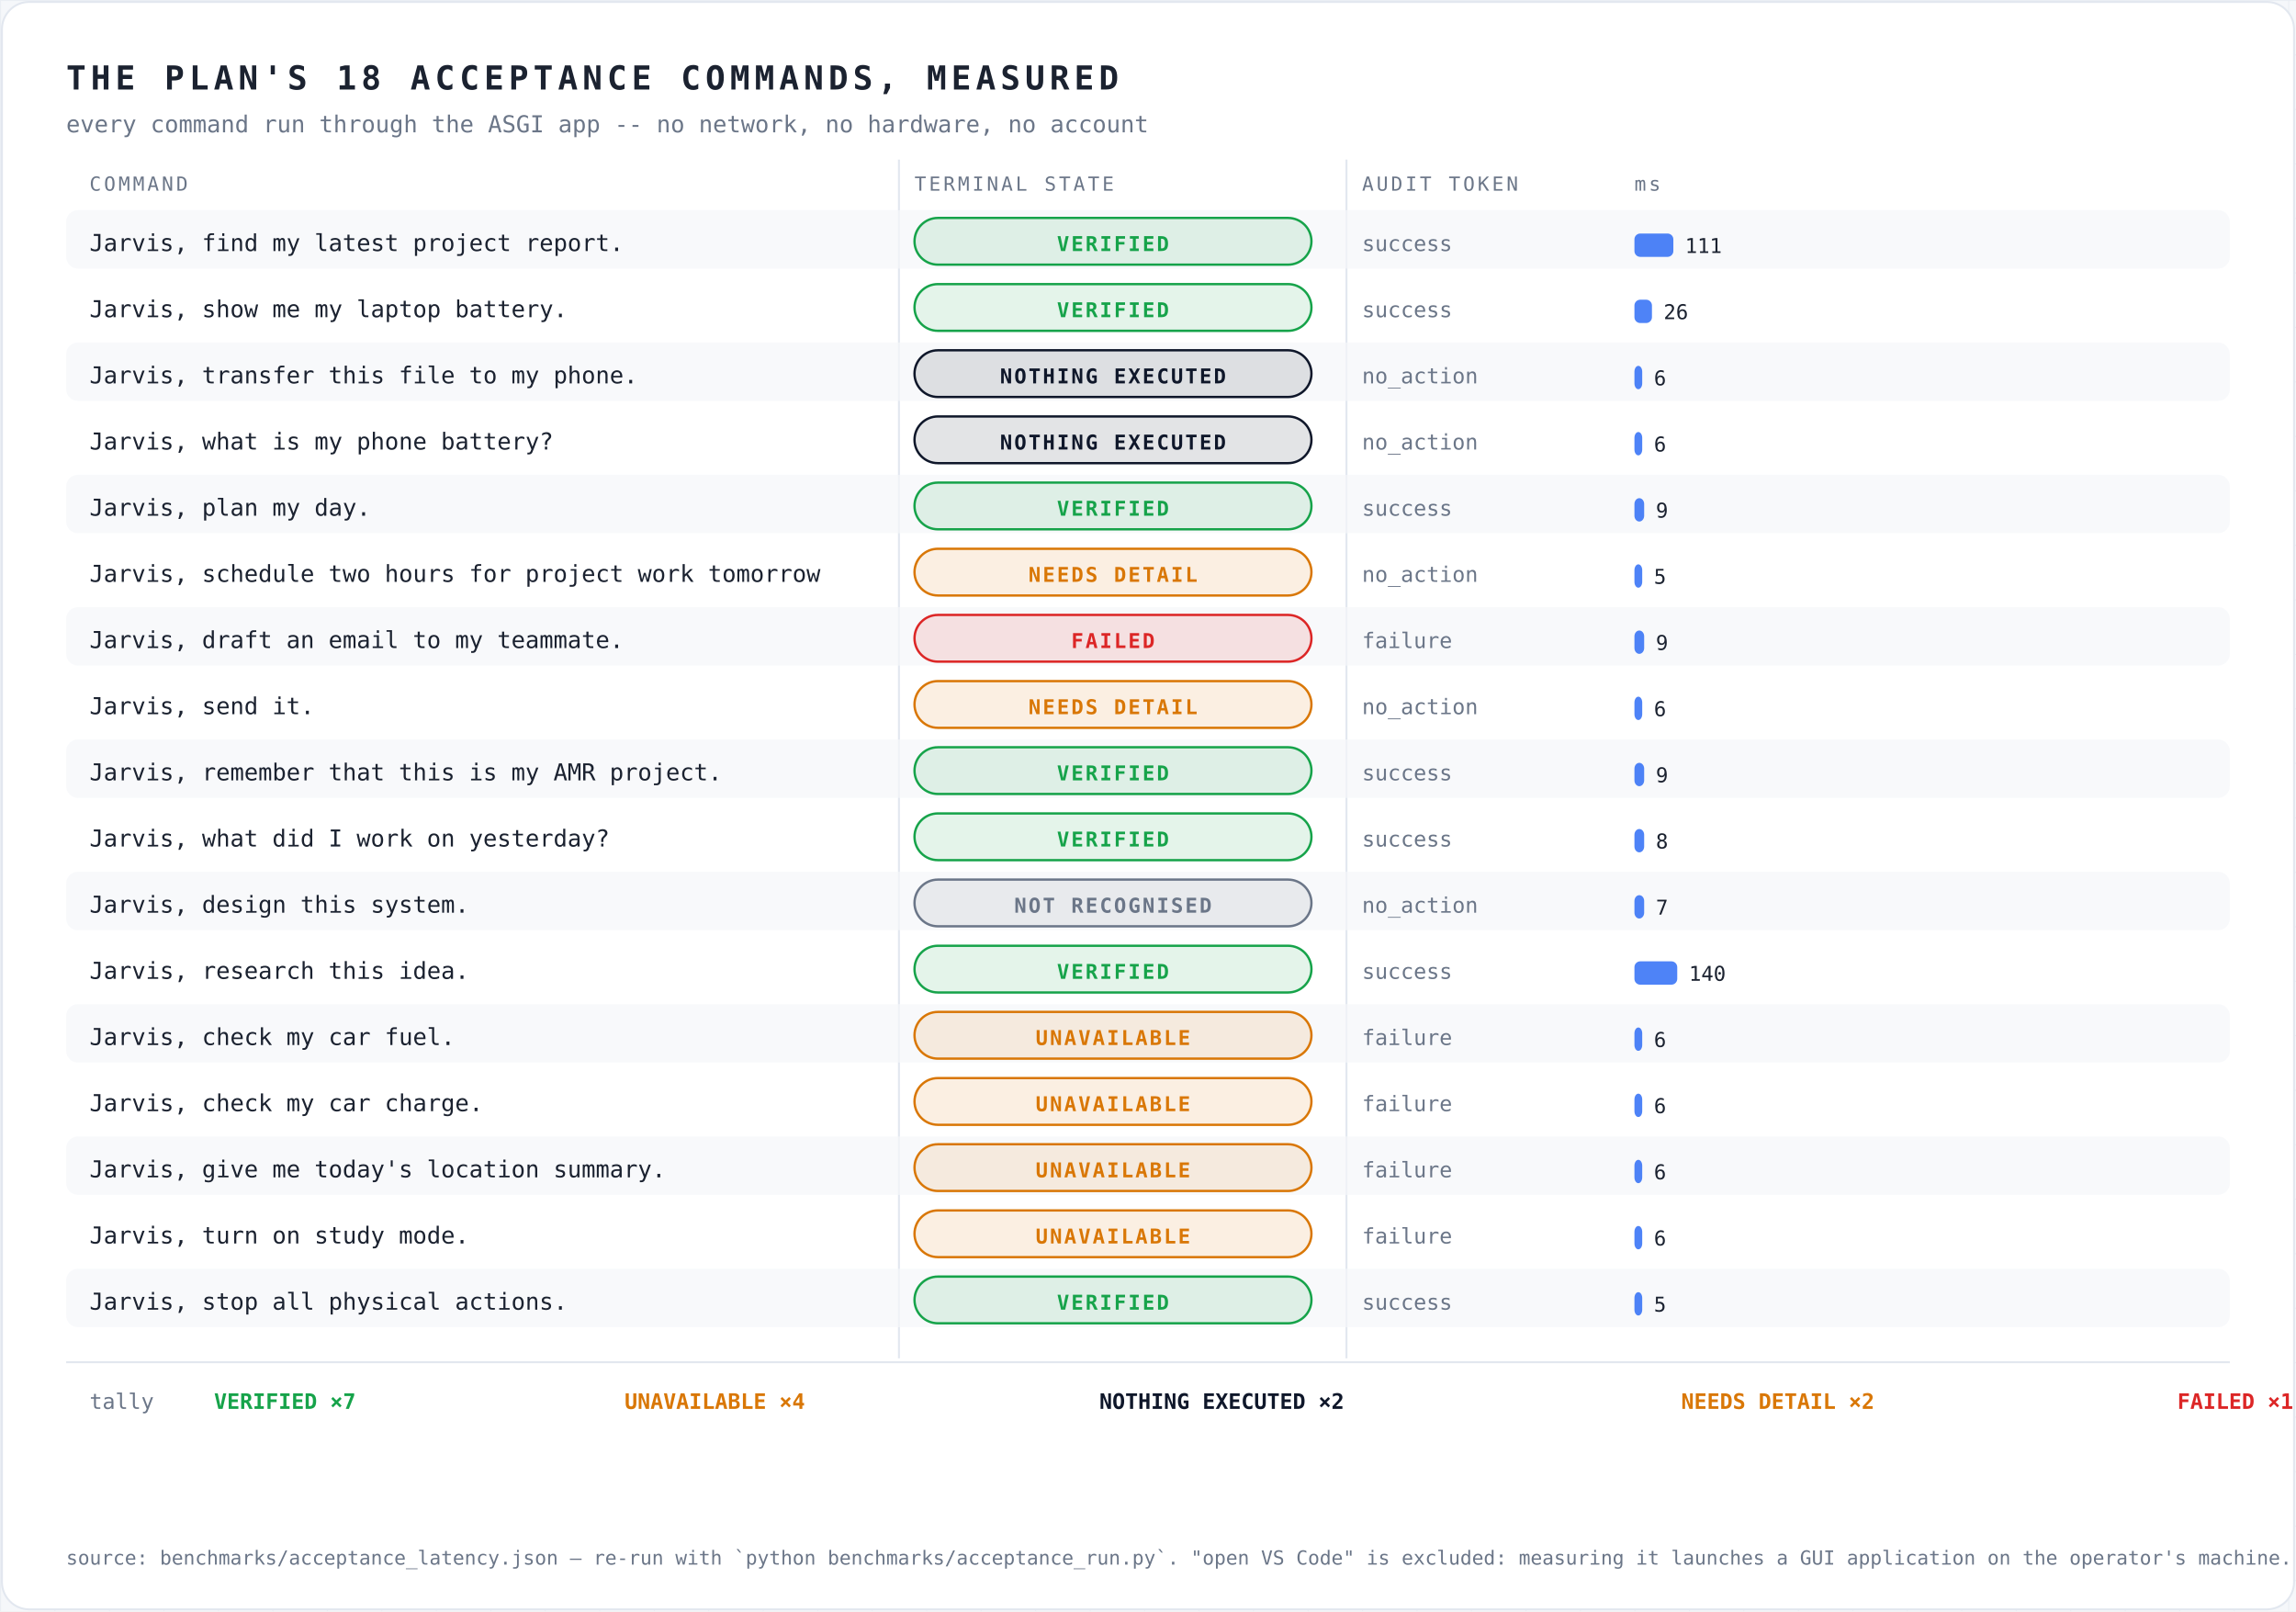
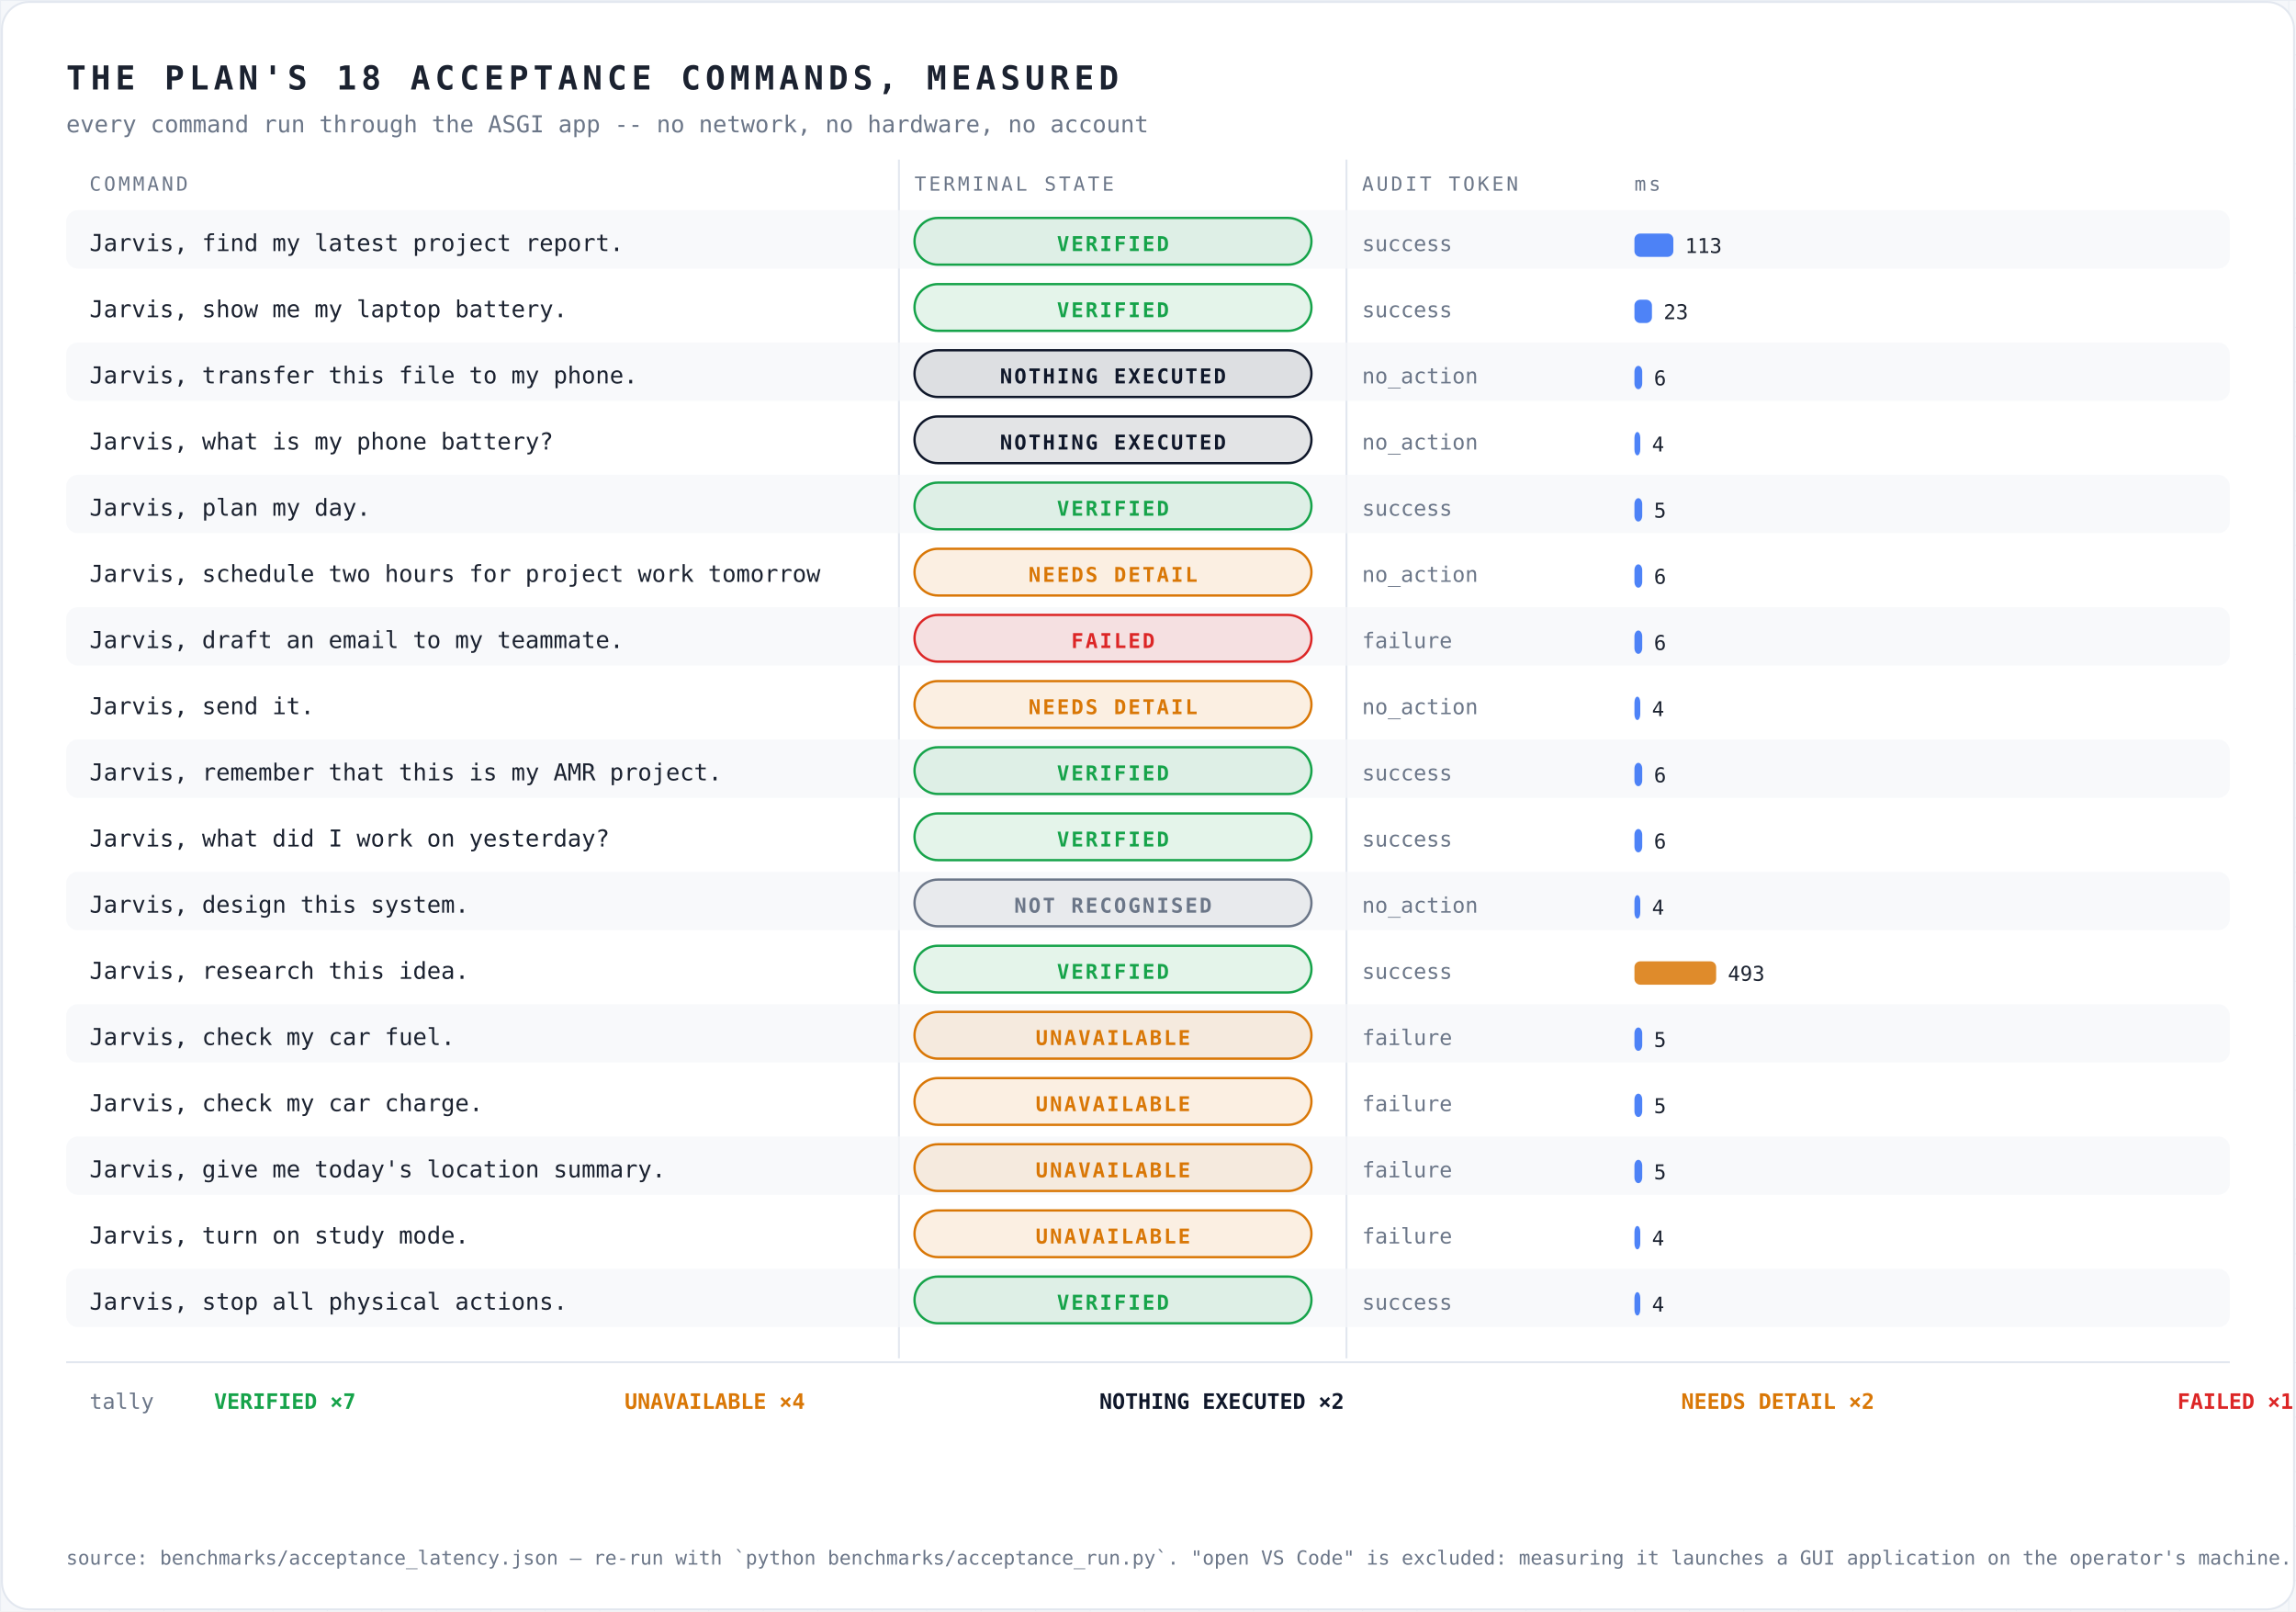
<svg xmlns="http://www.w3.org/2000/svg" width="1180" height="828" viewBox="0 0 1180 828" role="img" aria-label="THE PLAN'S 18 ACCEPTANCE COMMANDS, MEASURED: every command run through the ASGI app -- no network, no hardware, no account">
  <defs>
    <pattern id="grid" width="28" height="28" patternUnits="userSpaceOnUse">
      <path d="M28 0H0v28" fill="none" stroke="#e2e7ef" stroke-width="1" />
    </pattern>
  </defs>
  <rect width="100%" height="100%" fill="#f5f7fa" />
  <rect width="100%" height="100%" fill="url(#grid)" opacity=".55" />
  <rect x="1" y="1" width="1178" height="826" rx="14" fill="#ffffff" stroke="#e2e7ef" />
  <text x="34" y="46" font-family="ui-monospace, 'SF Mono', Menlo, Consolas, monospace" font-size="17" font-weight="700" letter-spacing="2.4" fill="#1b2230">THE PLAN'S 18 ACCEPTANCE COMMANDS, MEASURED</text>
  <text x="34" y="68" font-family="ui-monospace, 'SF Mono', Menlo, Consolas, monospace" font-size="12" fill="#6b7688">every command run through the ASGI app -- no network, no hardware, no account</text>
  <text x="46" y="98" font-family="ui-monospace, 'SF Mono', Menlo, Consolas, monospace" font-size="10" letter-spacing="1.4" fill="#6b7688">COMMAND</text>
  <text x="470" y="98" font-family="ui-monospace, 'SF Mono', Menlo, Consolas, monospace" font-size="10" letter-spacing="1.4" fill="#6b7688">TERMINAL STATE</text>
  <text x="700" y="98" font-family="ui-monospace, 'SF Mono', Menlo, Consolas, monospace" font-size="10" letter-spacing="1.4" fill="#6b7688">AUDIT TOKEN</text>
  <text x="840" y="98" font-family="ui-monospace, 'SF Mono', Menlo, Consolas, monospace" font-size="10" letter-spacing="1.4" fill="#6b7688">ms</text>
  <line x1="462" y1="82" x2="462" y2="698" stroke="#e2e7ef" />
  <line x1="692" y1="82" x2="692" y2="698" stroke="#e2e7ef" />
  <rect x="34" y="108" width="1112" height="30" rx="6" fill="#f5f7fa" opacity=".7" />
  <text x="46" y="129" font-family="ui-monospace, 'SF Mono', Menlo, Consolas, monospace" font-size="12" fill="#1b2230">Jarvis, find my latest project report.</text>
  <rect x="470" y="112" width="204" height="24" rx="12" fill="#16a34a" opacity=".12" />
  <rect x="470" y="112" width="204" height="24" rx="12" fill="none" stroke="#16a34a" stroke-width="1.2" />
  <text x="572.0" y="129" text-anchor="middle" font-family="ui-monospace, 'SF Mono', Menlo, Consolas, monospace" font-size="10.5" font-weight="700" letter-spacing="1" fill="#16a34a">VERIFIED</text>
  <text x="700" y="129" font-family="ui-monospace, 'SF Mono', Menlo, Consolas, monospace" font-size="11" fill="#6b7688">success</text>
  <rect x="840" y="120" width="20" height="12" rx="3" fill="#2f6df6" opacity=".85" />
-   <text x="866" y="130" font-family="ui-monospace, 'SF Mono', Menlo, Consolas, monospace" font-size="10.5" fill="#1b2230">111</text>
+   <text x="866" y="130" font-family="ui-monospace, 'SF Mono', Menlo, Consolas, monospace" font-size="10.5" fill="#1b2230">113</text>
  <text x="46" y="163" font-family="ui-monospace, 'SF Mono', Menlo, Consolas, monospace" font-size="12" fill="#1b2230">Jarvis, show me my laptop battery.</text>
  <rect x="470" y="146" width="204" height="24" rx="12" fill="#16a34a" opacity=".12" />
  <rect x="470" y="146" width="204" height="24" rx="12" fill="none" stroke="#16a34a" stroke-width="1.2" />
  <text x="572.0" y="163" text-anchor="middle" font-family="ui-monospace, 'SF Mono', Menlo, Consolas, monospace" font-size="10.5" font-weight="700" letter-spacing="1" fill="#16a34a">VERIFIED</text>
  <text x="700" y="163" font-family="ui-monospace, 'SF Mono', Menlo, Consolas, monospace" font-size="11" fill="#6b7688">success</text>
  <rect x="840" y="154" width="9" height="12" rx="3" fill="#2f6df6" opacity=".85" />
-   <text x="855" y="164" font-family="ui-monospace, 'SF Mono', Menlo, Consolas, monospace" font-size="10.5" fill="#1b2230">26</text>
+   <text x="855" y="164" font-family="ui-monospace, 'SF Mono', Menlo, Consolas, monospace" font-size="10.5" fill="#1b2230">23</text>
  <rect x="34" y="176" width="1112" height="30" rx="6" fill="#f5f7fa" opacity=".7" />
  <text x="46" y="197" font-family="ui-monospace, 'SF Mono', Menlo, Consolas, monospace" font-size="12" fill="#1b2230">Jarvis, transfer this file to my phone.</text>
  <rect x="470" y="180" width="204" height="24" rx="12" fill="#0f172a" opacity=".12" />
  <rect x="470" y="180" width="204" height="24" rx="12" fill="none" stroke="#0f172a" stroke-width="1.2" />
  <text x="572.0" y="197" text-anchor="middle" font-family="ui-monospace, 'SF Mono', Menlo, Consolas, monospace" font-size="10.5" font-weight="700" letter-spacing="1" fill="#0f172a">NOTHING EXECUTED</text>
  <text x="700" y="197" font-family="ui-monospace, 'SF Mono', Menlo, Consolas, monospace" font-size="11" fill="#6b7688">no_action</text>
  <rect x="840" y="188" width="4" height="12" rx="3" fill="#2f6df6" opacity=".85" />
  <text x="850" y="198" font-family="ui-monospace, 'SF Mono', Menlo, Consolas, monospace" font-size="10.5" fill="#1b2230">6</text>
  <text x="46" y="231" font-family="ui-monospace, 'SF Mono', Menlo, Consolas, monospace" font-size="12" fill="#1b2230">Jarvis, what is my phone battery?</text>
  <rect x="470" y="214" width="204" height="24" rx="12" fill="#0f172a" opacity=".12" />
  <rect x="470" y="214" width="204" height="24" rx="12" fill="none" stroke="#0f172a" stroke-width="1.2" />
  <text x="572.0" y="231" text-anchor="middle" font-family="ui-monospace, 'SF Mono', Menlo, Consolas, monospace" font-size="10.5" font-weight="700" letter-spacing="1" fill="#0f172a">NOTHING EXECUTED</text>
  <text x="700" y="231" font-family="ui-monospace, 'SF Mono', Menlo, Consolas, monospace" font-size="11" fill="#6b7688">no_action</text>
-   <rect x="840" y="222" width="4" height="12" rx="3" fill="#2f6df6" opacity=".85" />
-   <text x="850" y="232" font-family="ui-monospace, 'SF Mono', Menlo, Consolas, monospace" font-size="10.5" fill="#1b2230">6</text>
+   <rect x="840" y="222" width="3" height="12" rx="3" fill="#2f6df6" opacity=".85" />
+   <text x="849" y="232" font-family="ui-monospace, 'SF Mono', Menlo, Consolas, monospace" font-size="10.5" fill="#1b2230">4</text>
  <rect x="34" y="244" width="1112" height="30" rx="6" fill="#f5f7fa" opacity=".7" />
  <text x="46" y="265" font-family="ui-monospace, 'SF Mono', Menlo, Consolas, monospace" font-size="12" fill="#1b2230">Jarvis, plan my day.</text>
  <rect x="470" y="248" width="204" height="24" rx="12" fill="#16a34a" opacity=".12" />
  <rect x="470" y="248" width="204" height="24" rx="12" fill="none" stroke="#16a34a" stroke-width="1.2" />
  <text x="572.0" y="265" text-anchor="middle" font-family="ui-monospace, 'SF Mono', Menlo, Consolas, monospace" font-size="10.5" font-weight="700" letter-spacing="1" fill="#16a34a">VERIFIED</text>
  <text x="700" y="265" font-family="ui-monospace, 'SF Mono', Menlo, Consolas, monospace" font-size="11" fill="#6b7688">success</text>
-   <rect x="840" y="256" width="5" height="12" rx="3" fill="#2f6df6" opacity=".85" />
-   <text x="851" y="266" font-family="ui-monospace, 'SF Mono', Menlo, Consolas, monospace" font-size="10.5" fill="#1b2230">9</text>
+   <rect x="840" y="256" width="4" height="12" rx="3" fill="#2f6df6" opacity=".85" />
+   <text x="850" y="266" font-family="ui-monospace, 'SF Mono', Menlo, Consolas, monospace" font-size="10.5" fill="#1b2230">5</text>
  <text x="46" y="299" font-family="ui-monospace, 'SF Mono', Menlo, Consolas, monospace" font-size="12" fill="#1b2230">Jarvis, schedule two hours for project work tomorrow</text>
  <rect x="470" y="282" width="204" height="24" rx="12" fill="#d97706" opacity=".12" />
  <rect x="470" y="282" width="204" height="24" rx="12" fill="none" stroke="#d97706" stroke-width="1.2" />
  <text x="572.0" y="299" text-anchor="middle" font-family="ui-monospace, 'SF Mono', Menlo, Consolas, monospace" font-size="10.5" font-weight="700" letter-spacing="1" fill="#d97706">NEEDS DETAIL</text>
  <text x="700" y="299" font-family="ui-monospace, 'SF Mono', Menlo, Consolas, monospace" font-size="11" fill="#6b7688">no_action</text>
  <rect x="840" y="290" width="4" height="12" rx="3" fill="#2f6df6" opacity=".85" />
-   <text x="850" y="300" font-family="ui-monospace, 'SF Mono', Menlo, Consolas, monospace" font-size="10.5" fill="#1b2230">5</text>
+   <text x="850" y="300" font-family="ui-monospace, 'SF Mono', Menlo, Consolas, monospace" font-size="10.5" fill="#1b2230">6</text>
  <rect x="34" y="312" width="1112" height="30" rx="6" fill="#f5f7fa" opacity=".7" />
  <text x="46" y="333" font-family="ui-monospace, 'SF Mono', Menlo, Consolas, monospace" font-size="12" fill="#1b2230">Jarvis, draft an email to my teammate.</text>
  <rect x="470" y="316" width="204" height="24" rx="12" fill="#dc2626" opacity=".12" />
  <rect x="470" y="316" width="204" height="24" rx="12" fill="none" stroke="#dc2626" stroke-width="1.2" />
  <text x="572.0" y="333" text-anchor="middle" font-family="ui-monospace, 'SF Mono', Menlo, Consolas, monospace" font-size="10.5" font-weight="700" letter-spacing="1" fill="#dc2626">FAILED</text>
  <text x="700" y="333" font-family="ui-monospace, 'SF Mono', Menlo, Consolas, monospace" font-size="11" fill="#6b7688">failure</text>
-   <rect x="840" y="324" width="5" height="12" rx="3" fill="#2f6df6" opacity=".85" />
-   <text x="851" y="334" font-family="ui-monospace, 'SF Mono', Menlo, Consolas, monospace" font-size="10.5" fill="#1b2230">9</text>
+   <rect x="840" y="324" width="4" height="12" rx="3" fill="#2f6df6" opacity=".85" />
+   <text x="850" y="334" font-family="ui-monospace, 'SF Mono', Menlo, Consolas, monospace" font-size="10.5" fill="#1b2230">6</text>
  <text x="46" y="367" font-family="ui-monospace, 'SF Mono', Menlo, Consolas, monospace" font-size="12" fill="#1b2230">Jarvis, send it.</text>
  <rect x="470" y="350" width="204" height="24" rx="12" fill="#d97706" opacity=".12" />
  <rect x="470" y="350" width="204" height="24" rx="12" fill="none" stroke="#d97706" stroke-width="1.2" />
  <text x="572.0" y="367" text-anchor="middle" font-family="ui-monospace, 'SF Mono', Menlo, Consolas, monospace" font-size="10.5" font-weight="700" letter-spacing="1" fill="#d97706">NEEDS DETAIL</text>
  <text x="700" y="367" font-family="ui-monospace, 'SF Mono', Menlo, Consolas, monospace" font-size="11" fill="#6b7688">no_action</text>
-   <rect x="840" y="358" width="4" height="12" rx="3" fill="#2f6df6" opacity=".85" />
-   <text x="850" y="368" font-family="ui-monospace, 'SF Mono', Menlo, Consolas, monospace" font-size="10.5" fill="#1b2230">6</text>
+   <rect x="840" y="358" width="3" height="12" rx="3" fill="#2f6df6" opacity=".85" />
+   <text x="849" y="368" font-family="ui-monospace, 'SF Mono', Menlo, Consolas, monospace" font-size="10.5" fill="#1b2230">4</text>
  <rect x="34" y="380" width="1112" height="30" rx="6" fill="#f5f7fa" opacity=".7" />
  <text x="46" y="401" font-family="ui-monospace, 'SF Mono', Menlo, Consolas, monospace" font-size="12" fill="#1b2230">Jarvis, remember that this is my AMR project.</text>
  <rect x="470" y="384" width="204" height="24" rx="12" fill="#16a34a" opacity=".12" />
  <rect x="470" y="384" width="204" height="24" rx="12" fill="none" stroke="#16a34a" stroke-width="1.2" />
  <text x="572.0" y="401" text-anchor="middle" font-family="ui-monospace, 'SF Mono', Menlo, Consolas, monospace" font-size="10.5" font-weight="700" letter-spacing="1" fill="#16a34a">VERIFIED</text>
  <text x="700" y="401" font-family="ui-monospace, 'SF Mono', Menlo, Consolas, monospace" font-size="11" fill="#6b7688">success</text>
-   <rect x="840" y="392" width="5" height="12" rx="3" fill="#2f6df6" opacity=".85" />
-   <text x="851" y="402" font-family="ui-monospace, 'SF Mono', Menlo, Consolas, monospace" font-size="10.5" fill="#1b2230">9</text>
+   <rect x="840" y="392" width="4" height="12" rx="3" fill="#2f6df6" opacity=".85" />
+   <text x="850" y="402" font-family="ui-monospace, 'SF Mono', Menlo, Consolas, monospace" font-size="10.5" fill="#1b2230">6</text>
  <text x="46" y="435" font-family="ui-monospace, 'SF Mono', Menlo, Consolas, monospace" font-size="12" fill="#1b2230">Jarvis, what did I work on yesterday?</text>
  <rect x="470" y="418" width="204" height="24" rx="12" fill="#16a34a" opacity=".12" />
  <rect x="470" y="418" width="204" height="24" rx="12" fill="none" stroke="#16a34a" stroke-width="1.2" />
  <text x="572.0" y="435" text-anchor="middle" font-family="ui-monospace, 'SF Mono', Menlo, Consolas, monospace" font-size="10.5" font-weight="700" letter-spacing="1" fill="#16a34a">VERIFIED</text>
  <text x="700" y="435" font-family="ui-monospace, 'SF Mono', Menlo, Consolas, monospace" font-size="11" fill="#6b7688">success</text>
-   <rect x="840" y="426" width="5" height="12" rx="3" fill="#2f6df6" opacity=".85" />
-   <text x="851" y="436" font-family="ui-monospace, 'SF Mono', Menlo, Consolas, monospace" font-size="10.5" fill="#1b2230">8</text>
+   <rect x="840" y="426" width="4" height="12" rx="3" fill="#2f6df6" opacity=".85" />
+   <text x="850" y="436" font-family="ui-monospace, 'SF Mono', Menlo, Consolas, monospace" font-size="10.5" fill="#1b2230">6</text>
  <rect x="34" y="448" width="1112" height="30" rx="6" fill="#f5f7fa" opacity=".7" />
  <text x="46" y="469" font-family="ui-monospace, 'SF Mono', Menlo, Consolas, monospace" font-size="12" fill="#1b2230">Jarvis, design this system.</text>
  <rect x="470" y="452" width="204" height="24" rx="12" fill="#6b7688" opacity=".12" />
  <rect x="470" y="452" width="204" height="24" rx="12" fill="none" stroke="#6b7688" stroke-width="1.2" />
  <text x="572.0" y="469" text-anchor="middle" font-family="ui-monospace, 'SF Mono', Menlo, Consolas, monospace" font-size="10.5" font-weight="700" letter-spacing="1" fill="#6b7688">NOT RECOGNISED</text>
  <text x="700" y="469" font-family="ui-monospace, 'SF Mono', Menlo, Consolas, monospace" font-size="11" fill="#6b7688">no_action</text>
-   <rect x="840" y="460" width="5" height="12" rx="3" fill="#2f6df6" opacity=".85" />
-   <text x="851" y="470" font-family="ui-monospace, 'SF Mono', Menlo, Consolas, monospace" font-size="10.5" fill="#1b2230">7</text>
+   <rect x="840" y="460" width="3" height="12" rx="3" fill="#2f6df6" opacity=".85" />
+   <text x="849" y="470" font-family="ui-monospace, 'SF Mono', Menlo, Consolas, monospace" font-size="10.5" fill="#1b2230">4</text>
  <text x="46" y="503" font-family="ui-monospace, 'SF Mono', Menlo, Consolas, monospace" font-size="12" fill="#1b2230">Jarvis, research this idea.</text>
  <rect x="470" y="486" width="204" height="24" rx="12" fill="#16a34a" opacity=".12" />
  <rect x="470" y="486" width="204" height="24" rx="12" fill="none" stroke="#16a34a" stroke-width="1.2" />
  <text x="572.0" y="503" text-anchor="middle" font-family="ui-monospace, 'SF Mono', Menlo, Consolas, monospace" font-size="10.5" font-weight="700" letter-spacing="1" fill="#16a34a">VERIFIED</text>
  <text x="700" y="503" font-family="ui-monospace, 'SF Mono', Menlo, Consolas, monospace" font-size="11" fill="#6b7688">success</text>
-   <rect x="840" y="494" width="22" height="12" rx="3" fill="#2f6df6" opacity=".85" />
-   <text x="868" y="504" font-family="ui-monospace, 'SF Mono', Menlo, Consolas, monospace" font-size="10.5" fill="#1b2230">140</text>
+   <rect x="840" y="494" width="42" height="12" rx="3" fill="#d97706" opacity=".85" />
+   <text x="888" y="504" font-family="ui-monospace, 'SF Mono', Menlo, Consolas, monospace" font-size="10.5" fill="#1b2230">493</text>
  <rect x="34" y="516" width="1112" height="30" rx="6" fill="#f5f7fa" opacity=".7" />
  <text x="46" y="537" font-family="ui-monospace, 'SF Mono', Menlo, Consolas, monospace" font-size="12" fill="#1b2230">Jarvis, check my car fuel.</text>
  <rect x="470" y="520" width="204" height="24" rx="12" fill="#d97706" opacity=".12" />
  <rect x="470" y="520" width="204" height="24" rx="12" fill="none" stroke="#d97706" stroke-width="1.2" />
  <text x="572.0" y="537" text-anchor="middle" font-family="ui-monospace, 'SF Mono', Menlo, Consolas, monospace" font-size="10.5" font-weight="700" letter-spacing="1" fill="#d97706">UNAVAILABLE</text>
  <text x="700" y="537" font-family="ui-monospace, 'SF Mono', Menlo, Consolas, monospace" font-size="11" fill="#6b7688">failure</text>
  <rect x="840" y="528" width="4" height="12" rx="3" fill="#2f6df6" opacity=".85" />
-   <text x="850" y="538" font-family="ui-monospace, 'SF Mono', Menlo, Consolas, monospace" font-size="10.5" fill="#1b2230">6</text>
+   <text x="850" y="538" font-family="ui-monospace, 'SF Mono', Menlo, Consolas, monospace" font-size="10.5" fill="#1b2230">5</text>
  <text x="46" y="571" font-family="ui-monospace, 'SF Mono', Menlo, Consolas, monospace" font-size="12" fill="#1b2230">Jarvis, check my car charge.</text>
  <rect x="470" y="554" width="204" height="24" rx="12" fill="#d97706" opacity=".12" />
  <rect x="470" y="554" width="204" height="24" rx="12" fill="none" stroke="#d97706" stroke-width="1.2" />
  <text x="572.0" y="571" text-anchor="middle" font-family="ui-monospace, 'SF Mono', Menlo, Consolas, monospace" font-size="10.5" font-weight="700" letter-spacing="1" fill="#d97706">UNAVAILABLE</text>
  <text x="700" y="571" font-family="ui-monospace, 'SF Mono', Menlo, Consolas, monospace" font-size="11" fill="#6b7688">failure</text>
  <rect x="840" y="562" width="4" height="12" rx="3" fill="#2f6df6" opacity=".85" />
-   <text x="850" y="572" font-family="ui-monospace, 'SF Mono', Menlo, Consolas, monospace" font-size="10.5" fill="#1b2230">6</text>
+   <text x="850" y="572" font-family="ui-monospace, 'SF Mono', Menlo, Consolas, monospace" font-size="10.5" fill="#1b2230">5</text>
  <rect x="34" y="584" width="1112" height="30" rx="6" fill="#f5f7fa" opacity=".7" />
  <text x="46" y="605" font-family="ui-monospace, 'SF Mono', Menlo, Consolas, monospace" font-size="12" fill="#1b2230">Jarvis, give me today's location summary.</text>
  <rect x="470" y="588" width="204" height="24" rx="12" fill="#d97706" opacity=".12" />
  <rect x="470" y="588" width="204" height="24" rx="12" fill="none" stroke="#d97706" stroke-width="1.2" />
  <text x="572.0" y="605" text-anchor="middle" font-family="ui-monospace, 'SF Mono', Menlo, Consolas, monospace" font-size="10.5" font-weight="700" letter-spacing="1" fill="#d97706">UNAVAILABLE</text>
  <text x="700" y="605" font-family="ui-monospace, 'SF Mono', Menlo, Consolas, monospace" font-size="11" fill="#6b7688">failure</text>
  <rect x="840" y="596" width="4" height="12" rx="3" fill="#2f6df6" opacity=".85" />
-   <text x="850" y="606" font-family="ui-monospace, 'SF Mono', Menlo, Consolas, monospace" font-size="10.5" fill="#1b2230">6</text>
+   <text x="850" y="606" font-family="ui-monospace, 'SF Mono', Menlo, Consolas, monospace" font-size="10.5" fill="#1b2230">5</text>
  <text x="46" y="639" font-family="ui-monospace, 'SF Mono', Menlo, Consolas, monospace" font-size="12" fill="#1b2230">Jarvis, turn on study mode.</text>
  <rect x="470" y="622" width="204" height="24" rx="12" fill="#d97706" opacity=".12" />
  <rect x="470" y="622" width="204" height="24" rx="12" fill="none" stroke="#d97706" stroke-width="1.2" />
  <text x="572.0" y="639" text-anchor="middle" font-family="ui-monospace, 'SF Mono', Menlo, Consolas, monospace" font-size="10.5" font-weight="700" letter-spacing="1" fill="#d97706">UNAVAILABLE</text>
  <text x="700" y="639" font-family="ui-monospace, 'SF Mono', Menlo, Consolas, monospace" font-size="11" fill="#6b7688">failure</text>
-   <rect x="840" y="630" width="4" height="12" rx="3" fill="#2f6df6" opacity=".85" />
-   <text x="850" y="640" font-family="ui-monospace, 'SF Mono', Menlo, Consolas, monospace" font-size="10.5" fill="#1b2230">6</text>
+   <rect x="840" y="630" width="3" height="12" rx="3" fill="#2f6df6" opacity=".85" />
+   <text x="849" y="640" font-family="ui-monospace, 'SF Mono', Menlo, Consolas, monospace" font-size="10.5" fill="#1b2230">4</text>
  <rect x="34" y="652" width="1112" height="30" rx="6" fill="#f5f7fa" opacity=".7" />
  <text x="46" y="673" font-family="ui-monospace, 'SF Mono', Menlo, Consolas, monospace" font-size="12" fill="#1b2230">Jarvis, stop all physical actions.</text>
  <rect x="470" y="656" width="204" height="24" rx="12" fill="#16a34a" opacity=".12" />
  <rect x="470" y="656" width="204" height="24" rx="12" fill="none" stroke="#16a34a" stroke-width="1.2" />
  <text x="572.0" y="673" text-anchor="middle" font-family="ui-monospace, 'SF Mono', Menlo, Consolas, monospace" font-size="10.5" font-weight="700" letter-spacing="1" fill="#16a34a">VERIFIED</text>
  <text x="700" y="673" font-family="ui-monospace, 'SF Mono', Menlo, Consolas, monospace" font-size="11" fill="#6b7688">success</text>
-   <rect x="840" y="664" width="4" height="12" rx="3" fill="#2f6df6" opacity=".85" />
-   <text x="850" y="674" font-family="ui-monospace, 'SF Mono', Menlo, Consolas, monospace" font-size="10.5" fill="#1b2230">5</text>
+   <rect x="840" y="664" width="3" height="12" rx="3" fill="#2f6df6" opacity=".85" />
+   <text x="849" y="674" font-family="ui-monospace, 'SF Mono', Menlo, Consolas, monospace" font-size="10.5" fill="#1b2230">4</text>
  <line x1="34" y1="700" x2="1146" y2="700" stroke="#e2e7ef" />
  <text x="46" y="724" font-family="ui-monospace, 'SF Mono', Menlo, Consolas, monospace" font-size="11" fill="#6b7688">tally</text>
  <text x="110" y="724" font-family="ui-monospace, 'SF Mono', Menlo, Consolas, monospace" font-size="11" font-weight="700" fill="#16a34a">VERIFIED ×7</text>
  <text x="321" y="724" font-family="ui-monospace, 'SF Mono', Menlo, Consolas, monospace" font-size="11" font-weight="700" fill="#d97706">UNAVAILABLE ×4</text>
  <text x="565" y="724" font-family="ui-monospace, 'SF Mono', Menlo, Consolas, monospace" font-size="11" font-weight="700" fill="#0f172a">NOTHING EXECUTED ×2</text>
  <text x="864" y="724" font-family="ui-monospace, 'SF Mono', Menlo, Consolas, monospace" font-size="11" font-weight="700" fill="#d97706">NEEDS DETAIL ×2</text>
  <text x="1119" y="724" font-family="ui-monospace, 'SF Mono', Menlo, Consolas, monospace" font-size="11" font-weight="700" fill="#dc2626">FAILED ×1</text>
  <text x="1308" y="724" font-family="ui-monospace, 'SF Mono', Menlo, Consolas, monospace" font-size="11" font-weight="700" fill="#6b7688">NOT RECOGNISED ×1</text>
  <text x="34" y="804" font-family="ui-monospace, 'SF Mono', Menlo, Consolas, monospace" font-size="10" fill="#6b7688">source: benchmarks/acceptance_latency.json — re-run with `python benchmarks/acceptance_run.py`. "open VS Code" is excluded: measuring it launches a GUI application on the operator's machine.</text>
</svg>
